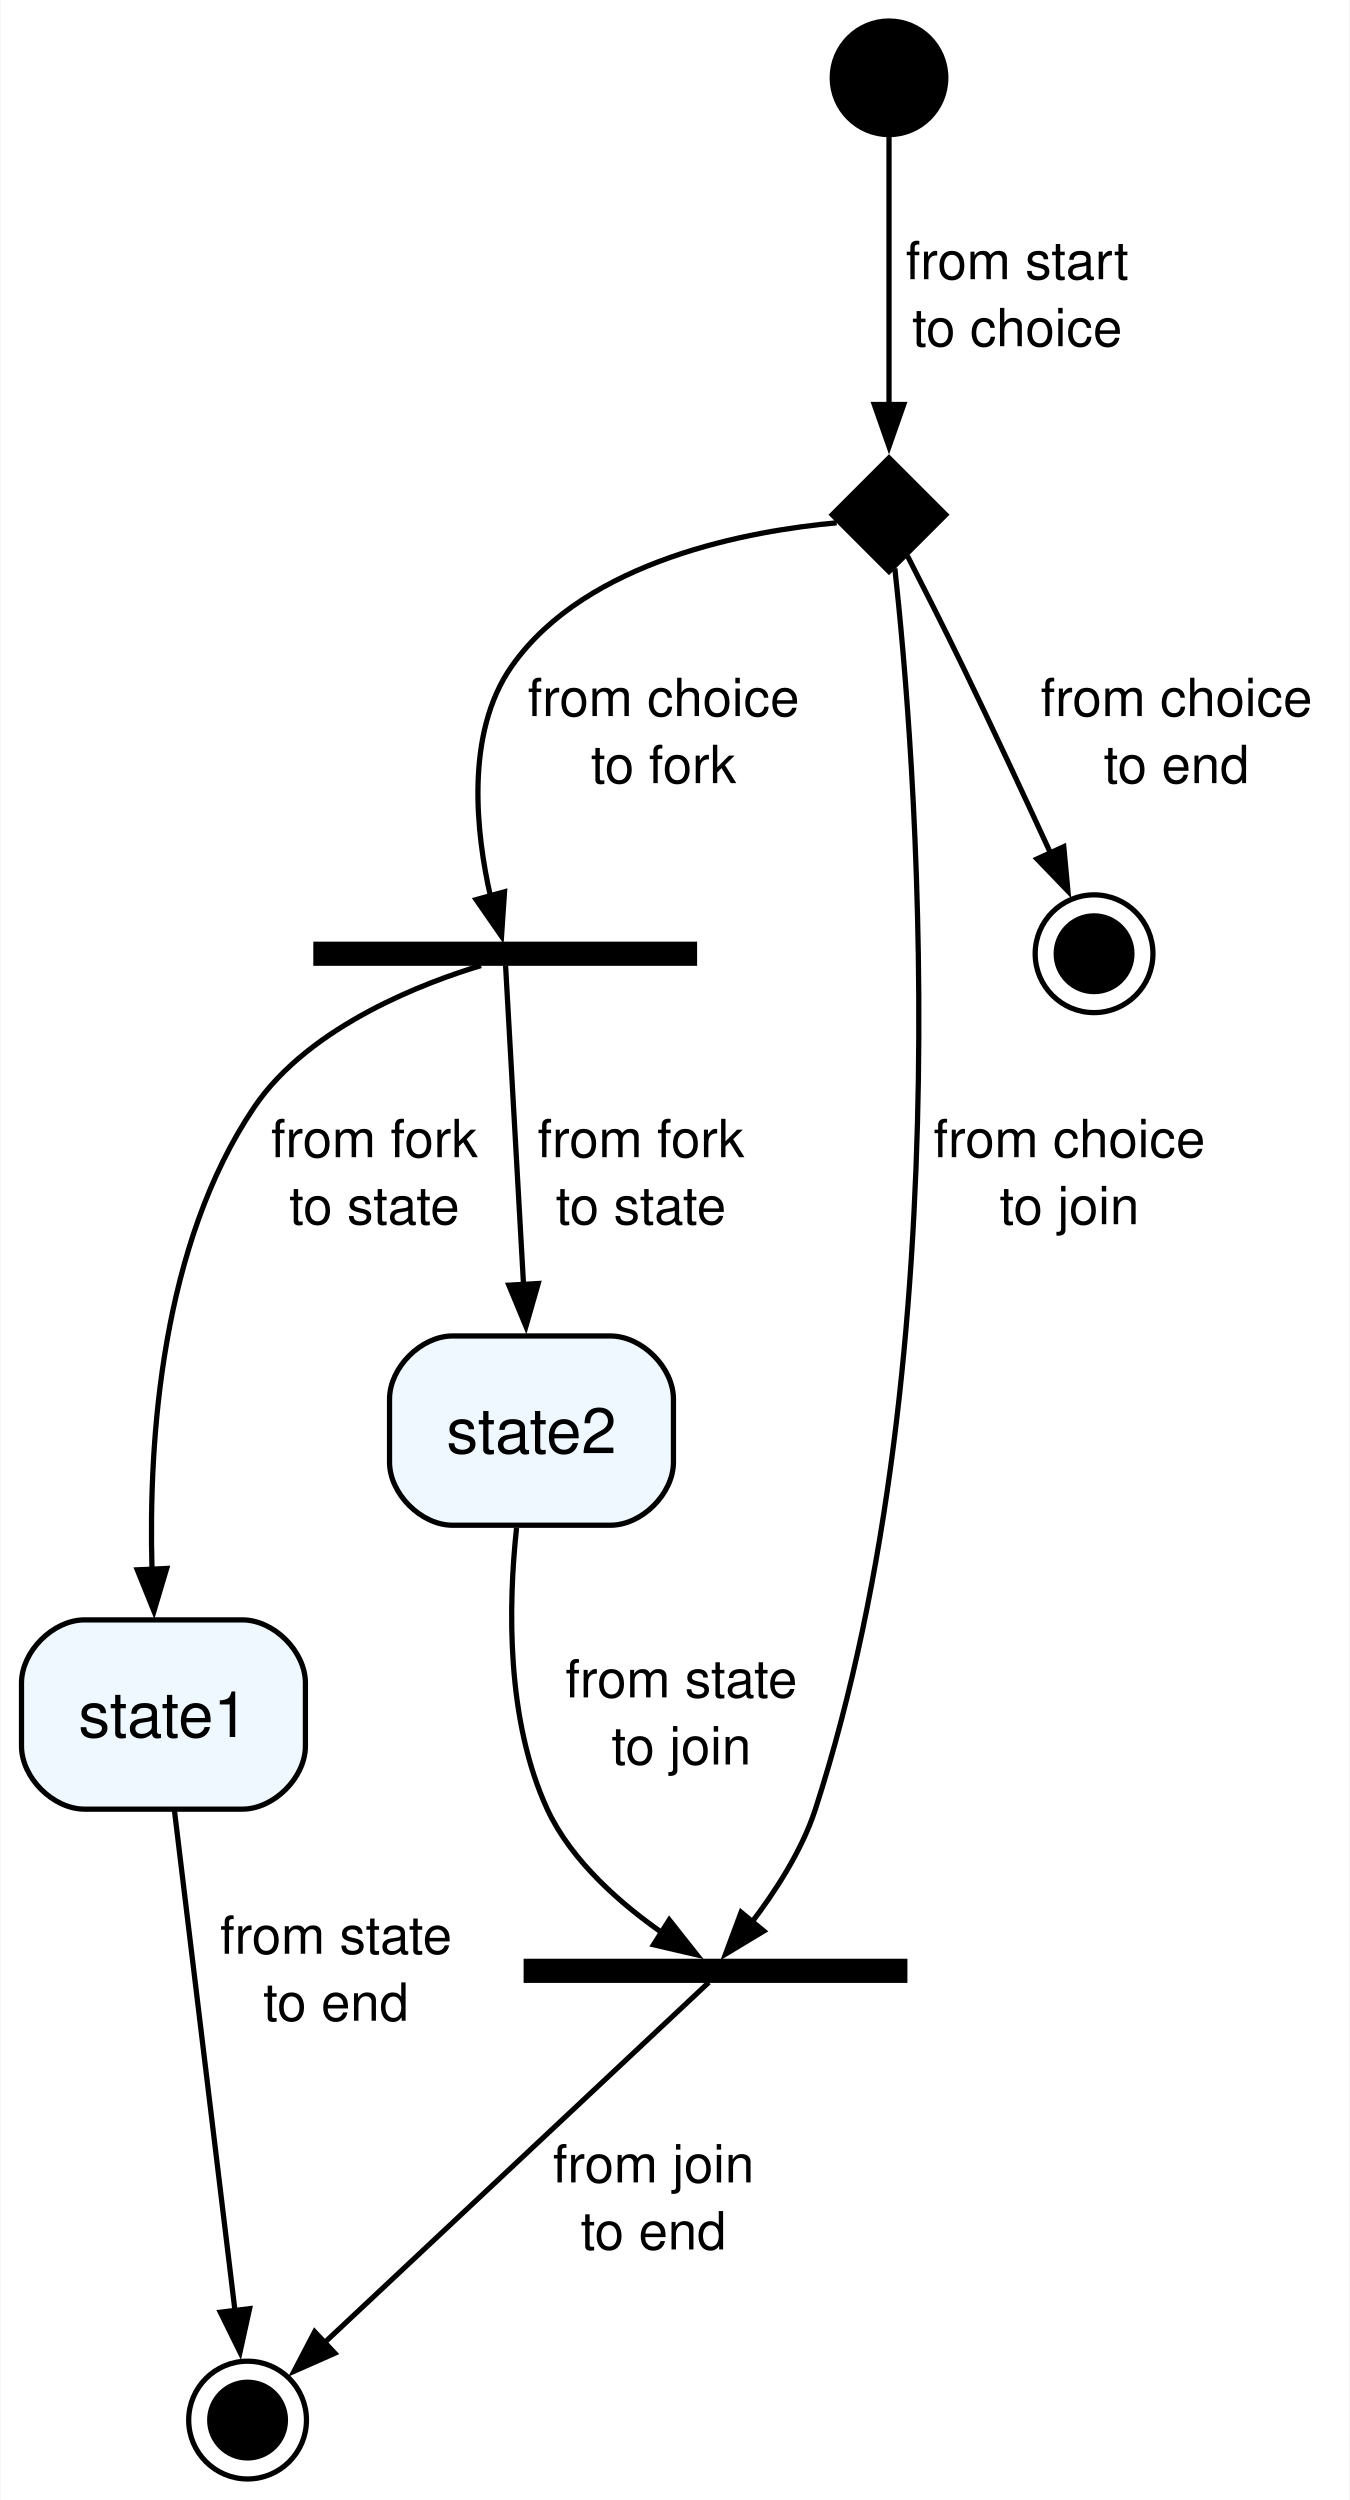
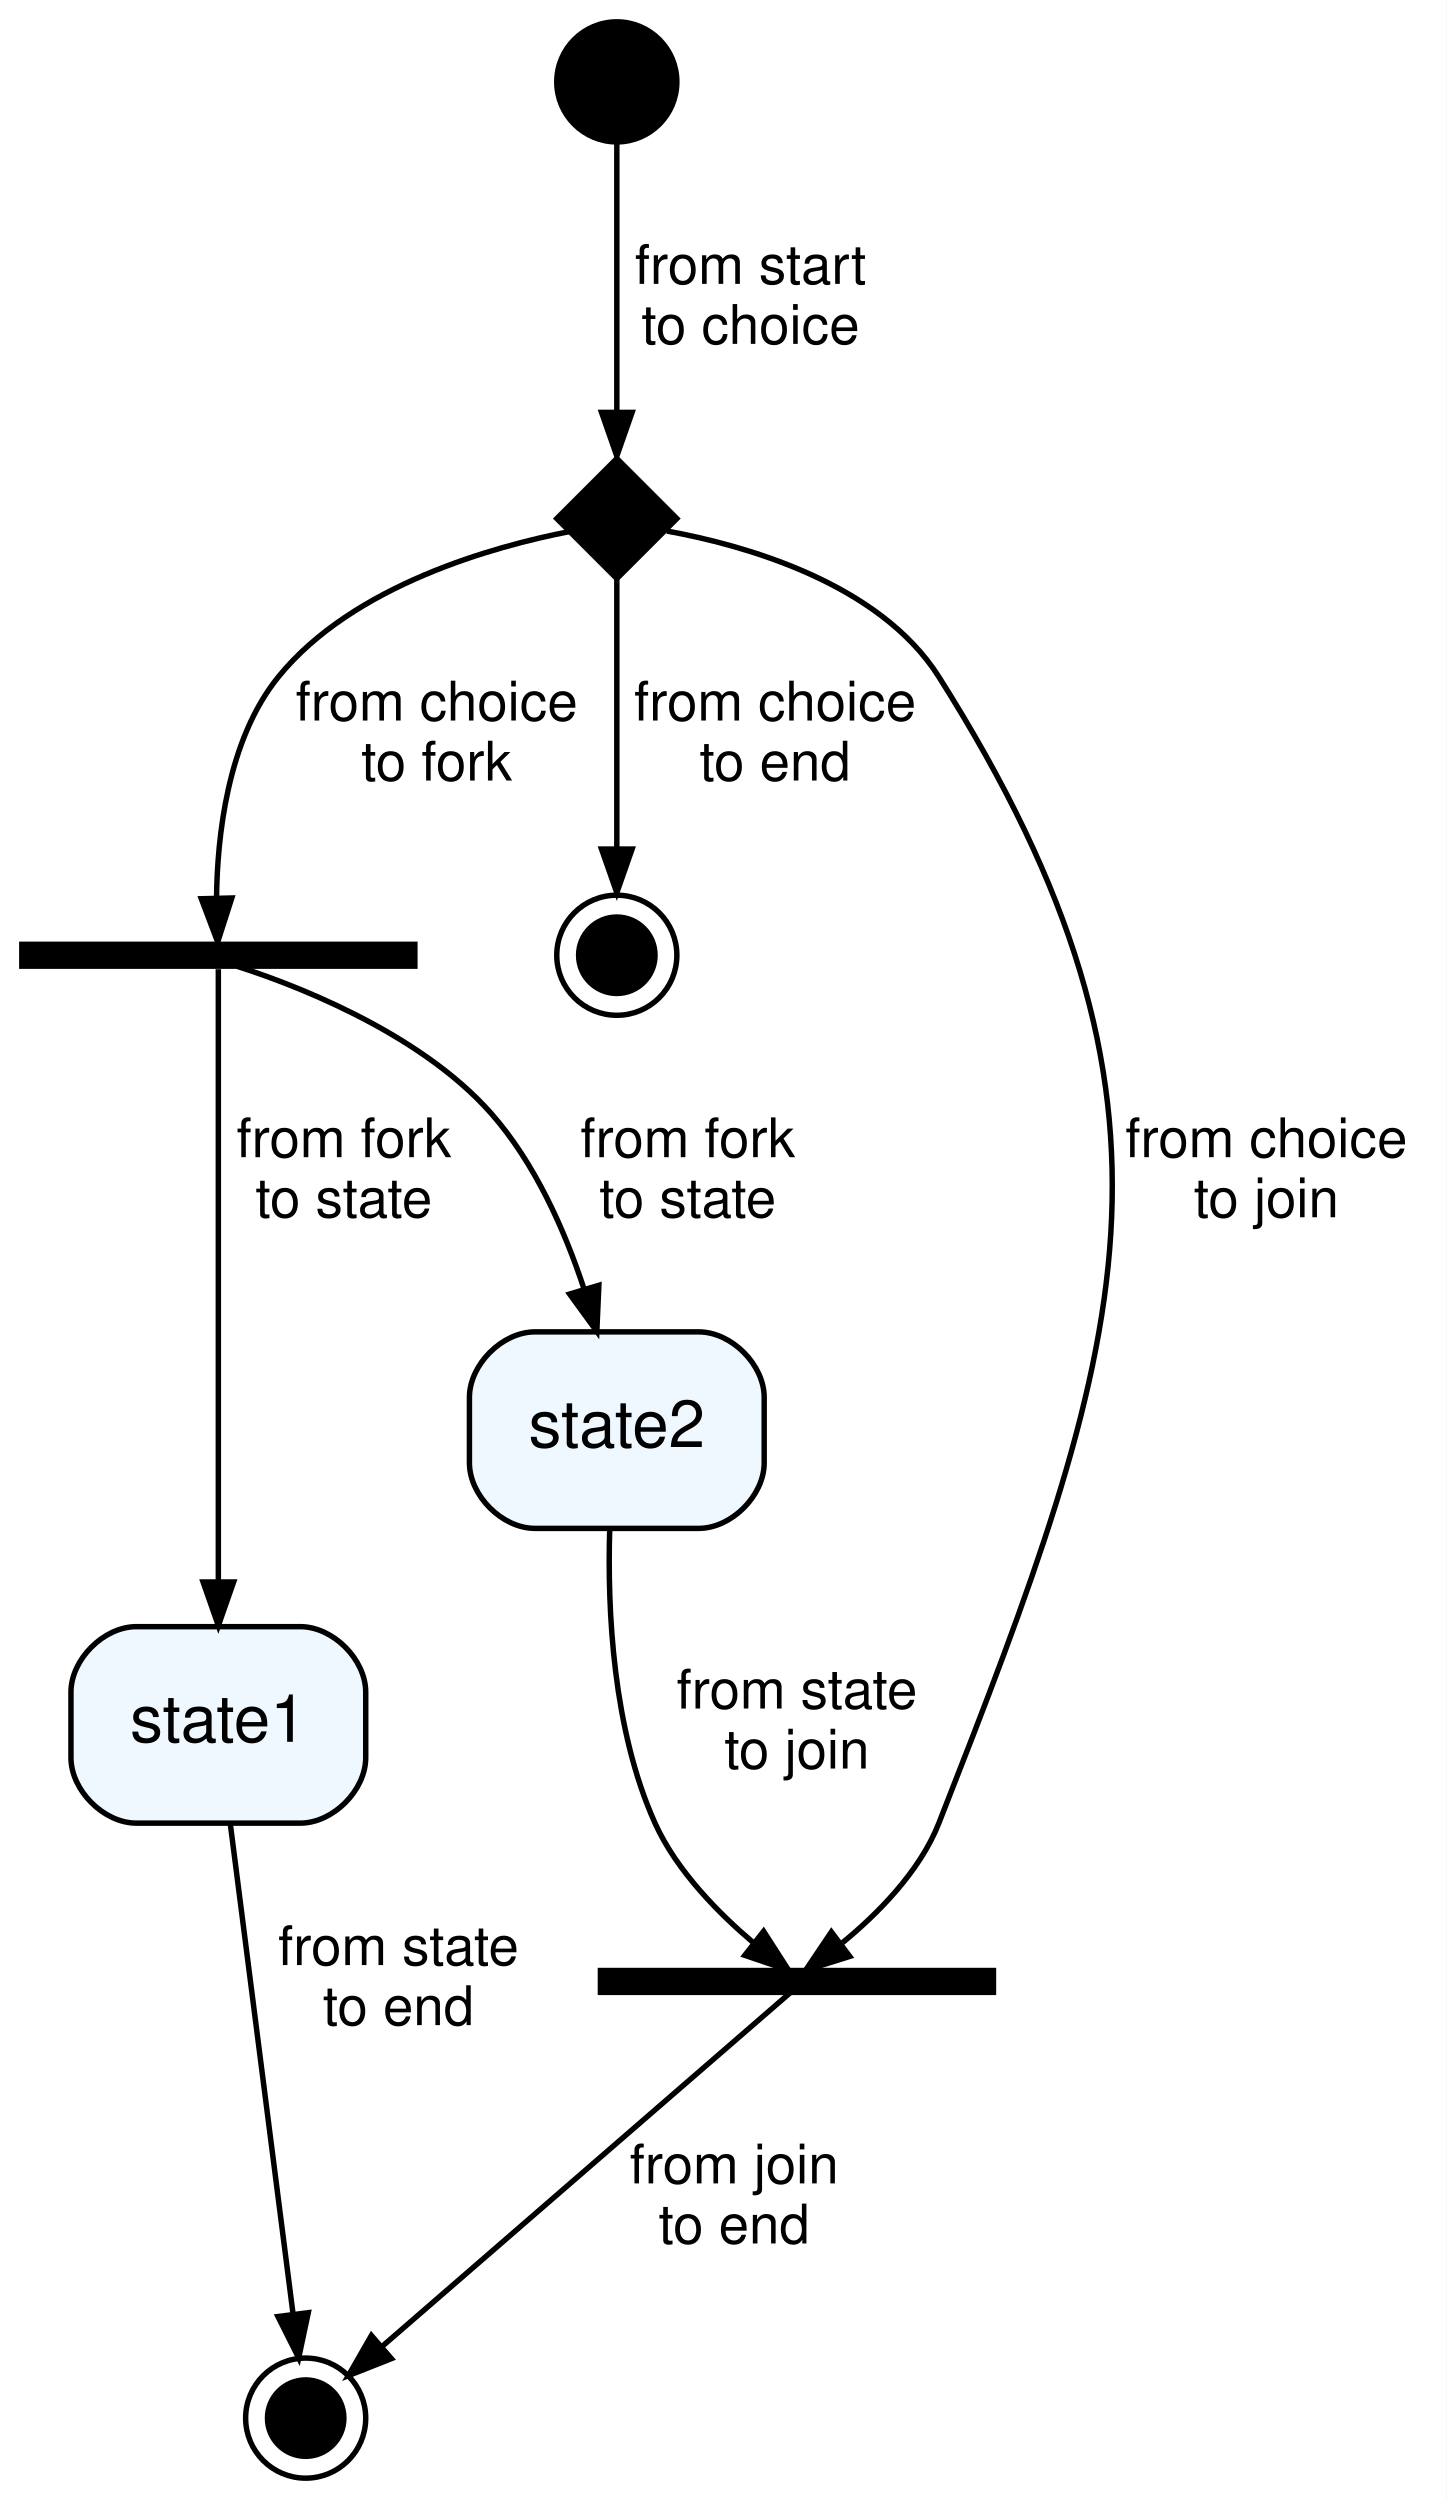
- <svg xmlns="http://www.w3.org/2000/svg" width="257pt" height="476pt" viewBox="0.00 0.00 256.55 475.50">
-   <g id="graph0" class="graph" transform="scale(1 1) rotate(0) translate(4 471.5)">
-     <polygon fill="white" stroke="none" points="-4,4 -4,-471.5 252.55,-471.5 252.55,4 -4,4" />
+ <svg xmlns="http://www.w3.org/2000/svg" width="265pt" height="458pt" viewBox="0.00 0.00 265.00 458.00">
+   <g id="graph0" class="graph" transform="scale(1 1) rotate(0) translate(4 454)">
+     <polygon fill="white" stroke="transparent" points="-4,4 -4,-454 261,-454 261,4 -4,4" />
    <g id="node1" class="node">
-       <ellipse fill="black" stroke="black" cx="43" cy="-11.2" rx="7.2" ry="7.2" />
-       <ellipse fill="none" stroke="black" cx="43" cy="-11.2" rx="11.2" ry="11.2" />
+       <path fill="#f0f8ff" stroke="black" d="M51,-156C51,-156 21,-156 21,-156 15,-156 9,-150 9,-144 9,-144 9,-132 9,-132 9,-126 15,-120 21,-120 21,-120 51,-120 51,-120 57,-120 63,-126 63,-132 63,-132 63,-144 63,-144 63,-150 57,-156 51,-156" />
+       <text text-anchor="middle" x="36" y="-134.9" font-family="Helvetica,sans-Serif" font-size="12.00">state1</text>
+     </g>
+     <g id="node8" class="node">
+       <ellipse fill="black" stroke="black" cx="52" cy="-11" rx="7" ry="7" />
+       <ellipse fill="none" stroke="black" cx="52" cy="-11" rx="11" ry="11" />
+     </g>
+     <g id="edge2" class="edge">
+       <path fill="none" stroke="black" d="M38.19,-119.88C41.21,-96.3 46.62,-54.02 49.7,-29.99" />
+       <polygon fill="black" stroke="black" points="52.48,-30.32 50.72,-22.03 46.92,-29.61 52.48,-30.32" />
+       <text text-anchor="middle" x="69" y="-94" font-family="Helvetica,sans-Serif" font-size="10.00">from state</text>
+       <text text-anchor="middle" x="69" y="-83" font-family="Helvetica,sans-Serif" font-size="10.00">to end</text>
    </g>
    <g id="node2" class="node">
-       <path fill="#f0f8ff" stroke="black" d="M112,-217.4C112,-217.4 82,-217.4 82,-217.4 76,-217.4 70,-211.4 70,-205.4 70,-205.4 70,-193.4 70,-193.4 70,-187.4 76,-181.4 82,-181.4 82,-181.4 112,-181.4 112,-181.4 118,-181.4 124,-187.4 124,-193.4 124,-193.4 124,-205.4 124,-205.4 124,-211.4 118,-217.4 112,-217.4" />
-       <text text-anchor="middle" x="97" y="-195.12" font-family="Helvetica,sans-Serif" font-size="12.00">state2</text>
+       <polygon fill="black" stroke="black" points="72,-281 0,-281 0,-277 72,-277 72,-281" />
+     </g>
+     <g id="edge1" class="edge">
+       <path fill="none" stroke="black" d="M36,-276.44C36,-265.61 36,-201.09 36,-164.42" />
+       <polygon fill="black" stroke="black" points="38.8,-164.18 36,-156.18 33.2,-164.18 38.8,-164.18" />
+       <text text-anchor="middle" x="59" y="-242" font-family="Helvetica,sans-Serif" font-size="10.00">from fork</text>
+       <text text-anchor="middle" x="59" y="-231" font-family="Helvetica,sans-Serif" font-size="10.00">to state</text>
+     </g>
+     <g id="node4" class="node">
+       <path fill="#f0f8ff" stroke="black" d="M124,-210C124,-210 94,-210 94,-210 88,-210 82,-204 82,-198 82,-198 82,-186 82,-186 82,-180 88,-174 94,-174 94,-174 124,-174 124,-174 130,-174 136,-180 136,-186 136,-186 136,-198 136,-198 136,-204 130,-210 124,-210" />
+       <text text-anchor="middle" x="109" y="-188.9" font-family="Helvetica,sans-Serif" font-size="12.00">state2</text>
+     </g>
+     <g id="edge4" class="edge">
+       <path fill="none" stroke="black" d="M39.43,-276.97C48.33,-274.14 72.46,-265.38 86,-250 93.98,-240.94 99.4,-228.75 102.96,-217.97" />
+       <polygon fill="black" stroke="black" points="105.71,-218.54 105.34,-210.08 100.35,-216.93 105.71,-218.54" />
+       <text text-anchor="middle" x="122" y="-242" font-family="Helvetica,sans-Serif" font-size="10.00">from fork</text>
+       <text text-anchor="middle" x="122" y="-231" font-family="Helvetica,sans-Serif" font-size="10.00">to state</text>
+     </g>
+     <g id="node3" class="node">
+       <ellipse fill="black" stroke="black" cx="109" cy="-279" rx="7" ry="7" />
+       <ellipse fill="none" stroke="black" cx="109" cy="-279" rx="11" ry="11" />
+     </g>
+     <g id="node5" class="node">
+       <polygon fill="black" stroke="black" points="178,-93 106,-93 106,-89 178,-89 178,-93" />
+     </g>
+     <g id="edge6" class="edge">
+       <path fill="none" stroke="black" d="M107.7,-173.87C107.25,-158.98 108.27,-137.17 116,-120 119.97,-111.18 127.85,-103.33 133.9,-98.2" />
+       <polygon fill="black" stroke="black" points="135.89,-100.19 140.47,-93.06 132.44,-95.78 135.89,-100.19" />
+       <text text-anchor="middle" x="142" y="-141" font-family="Helvetica,sans-Serif" font-size="10.00">from state</text>
+       <text text-anchor="middle" x="142" y="-130" font-family="Helvetica,sans-Serif" font-size="10.00">to join</text>
+     </g>
+     <g id="edge8" class="edge">
+       <path fill="none" stroke="black" d="M140.73,-88.9C132.72,-81.95 88.85,-43.93 65.94,-24.08" />
+       <polygon fill="black" stroke="black" points="67.7,-21.9 59.82,-18.78 64.04,-26.14 67.7,-21.9" />
+       <text text-anchor="middle" x="130.5" y="-54" font-family="Helvetica,sans-Serif" font-size="10.00">from join</text>
+       <text text-anchor="middle" x="130.5" y="-43" font-family="Helvetica,sans-Serif" font-size="10.00">to end</text>
+     </g>
+     <g id="node6" class="node">
+       <ellipse fill="black" stroke="black" cx="109" cy="-439" rx="11" ry="11" />
    </g>
    <g id="node7" class="node">
-       <polygon fill="black" stroke="black" points="168,-98.45 96,-98.45 96,-94.85 168,-94.85 168,-98.45" />
+       <polygon fill="black" stroke="black" points="109,-370 98,-359 109,-348 120,-359 109,-370" />
    </g>
-     <g id="edge4" class="edge">
-       <path fill="none" stroke="black" d="M94.16,-180.9C92.56,-165.98 92.2,-144.32 100,-127.4 104.65,-117.33 114.43,-109.05 121.96,-103.81" />
-       <polygon fill="black" stroke="black" points="123.2,-106.34 128.46,-99.69 120.21,-101.61 123.2,-106.34" />
-       <text text-anchor="middle" x="125.5" y="-148.65" font-family="Helvetica,sans-Serif" font-size="10.00">from state</text>
-       <text text-anchor="middle" x="125.5" y="-135.9" font-family="Helvetica,sans-Serif" font-size="10.00">to join</text>
-     </g>
-     <g id="node3" class="node">
-       <polygon fill="black" stroke="black" points="128,-291.9 56,-291.9 56,-288.3 128,-288.3 128,-291.9" />
+     <g id="edge9" class="edge">
+       <path fill="none" stroke="black" d="M109,-427.8C109,-415.38 109,-394.13 109,-378.73" />
+       <polygon fill="black" stroke="black" points="111.8,-378.45 109,-370.45 106.2,-378.45 111.8,-378.45" />
+       <text text-anchor="middle" x="133.5" y="-402" font-family="Helvetica,sans-Serif" font-size="10.00">from start</text>
+       <text text-anchor="middle" x="133.5" y="-391" font-family="Helvetica,sans-Serif" font-size="10.00">to choice</text>
    </g>
    <g id="edge3" class="edge">
-       <path fill="none" stroke="black" d="M92.07,-287.85C92.44,-281.29 94.18,-250.34 95.49,-227.11" />
-       <polygon fill="black" stroke="black" points="98.28,-227.38 95.94,-219.23 92.69,-227.06 98.28,-227.38" />
-       <text text-anchor="middle" x="117.82" y="-251.4" font-family="Helvetica,sans-Serif" font-size="10.00">from fork</text>
-       <text text-anchor="middle" x="117.82" y="-238.65" font-family="Helvetica,sans-Serif" font-size="10.00">to state</text>
-     </g>
-     <g id="node4" class="node">
-       <path fill="#f0f8ff" stroke="black" d="M42,-163.4C42,-163.4 12,-163.4 12,-163.4 6,-163.4 0,-157.4 0,-151.4 0,-151.4 0,-139.4 0,-139.4 0,-133.4 6,-127.4 12,-127.4 12,-127.4 42,-127.4 42,-127.4 48,-127.4 54,-133.4 54,-139.4 54,-139.4 54,-151.4 54,-151.4 54,-157.4 48,-163.4 42,-163.4" />
-       <text text-anchor="middle" x="27" y="-141.12" font-family="Helvetica,sans-Serif" font-size="12.00">state1</text>
-     </g>
-     <g id="edge6" class="edge">
-       <path fill="none" stroke="black" d="M87.4,-287.85C77.64,-284.93 54.91,-276.7 44.25,-260.9 26.66,-234.83 24.13,-197.86 24.82,-173.05" />
-       <polygon fill="black" stroke="black" points="27.61,-173.18 25.19,-165.06 22.02,-172.92 27.61,-173.18" />
-       <text text-anchor="middle" x="67.12" y="-251.4" font-family="Helvetica,sans-Serif" font-size="10.00">from fork</text>
-       <text text-anchor="middle" x="67.12" y="-238.65" font-family="Helvetica,sans-Serif" font-size="10.00">to state</text>
-     </g>
-     <g id="edge1" class="edge">
-       <path fill="none" stroke="black" d="M29.09,-127.12C32.07,-102.53 37.51,-57.57 40.63,-31.78" />
-       <polygon fill="black" stroke="black" points="43.38,-32.39 41.56,-24.11 37.82,-31.72 43.38,-32.39" />
-       <text text-anchor="middle" x="59.82" y="-99.9" font-family="Helvetica,sans-Serif" font-size="10.00">from state</text>
-       <text text-anchor="middle" x="59.82" y="-87.15" font-family="Helvetica,sans-Serif" font-size="10.00">to end</text>
-     </g>
-     <g id="node5" class="node">
-       <polygon fill="black" stroke="black" points="165,-384.4 154.2,-373.6 165,-362.8 175.8,-373.6 165,-384.4" />
+       <path fill="none" stroke="black" d="M100.29,-356.61C86.73,-353.96 60.69,-346.88 47,-330 37.59,-318.4 35.8,-300.49 35.67,-289.55" />
+       <polygon fill="black" stroke="black" points="38.47,-289.49 35.88,-281.42 32.88,-289.35 38.47,-289.49" />
+       <text text-anchor="middle" x="76" y="-322" font-family="Helvetica,sans-Serif" font-size="10.00">from choice</text>
+       <text text-anchor="middle" x="76" y="-311" font-family="Helvetica,sans-Serif" font-size="10.00">to fork</text>
    </g>
    <g id="edge5" class="edge">
-       <path fill="none" stroke="black" d="M155.04,-372.06C138.94,-370.6 107.53,-365.13 93.25,-344.8 84.22,-331.94 86.54,-312.73 89.18,-301.11" />
-       <polygon fill="black" stroke="black" points="91.87,-301.88 91.3,-293.42 86.47,-300.39 91.87,-301.88" />
-       <text text-anchor="middle" x="122.12" y="-335.3" font-family="Helvetica,sans-Serif" font-size="10.00">from choice</text>
-       <text text-anchor="middle" x="122.12" y="-322.55" font-family="Helvetica,sans-Serif" font-size="10.00">to fork</text>
-     </g>
-     <g id="edge9" class="edge">
-       <path fill="none" stroke="black" d="M166.11,-363.39C169.73,-330.41 179.46,-215.44 151,-127.4 148.39,-119.33 143.05,-111.29 138.7,-105.61" />
-       <polygon fill="black" stroke="black" points="141.18,-104.22 133.91,-99.84 136.87,-107.79 141.18,-104.22" />
-       <text text-anchor="middle" x="199.31" y="-251.4" font-family="Helvetica,sans-Serif" font-size="10.00">from choice</text>
-       <text text-anchor="middle" x="199.31" y="-238.65" font-family="Helvetica,sans-Serif" font-size="10.00">to join</text>
-     </g>
-     <g id="node8" class="node">
-       <ellipse fill="black" stroke="black" cx="204" cy="-290.1" rx="7.2" ry="7.2" />
-       <ellipse fill="none" stroke="black" cx="204" cy="-290.1" rx="11.2" ry="11.2" />
-     </g>
-     <g id="edge8" class="edge">
-       <path fill="none" stroke="black" d="M168.51,-365.77C171.38,-360.16 175.51,-352 179,-344.8 184.7,-333.04 190.9,-319.72 195.7,-309.29" />
-       <polygon fill="black" stroke="black" points="198.24,-310.46 199.03,-302.02 193.15,-308.13 198.24,-310.46" />
-       <text text-anchor="middle" x="219.68" y="-335.3" font-family="Helvetica,sans-Serif" font-size="10.00">from choice</text>
-       <text text-anchor="middle" x="219.68" y="-322.55" font-family="Helvetica,sans-Serif" font-size="10.00">to end</text>
-     </g>
-     <g id="node6" class="node">
-       <ellipse fill="black" stroke="black" cx="165" cy="-456.7" rx="10.8" ry="10.8" />
+       <path fill="none" stroke="black" d="M109,-347.8C109,-335.38 109,-314.13 109,-298.73" />
+       <polygon fill="black" stroke="black" points="111.8,-298.45 109,-290.45 106.2,-298.45 111.8,-298.45" />
+       <text text-anchor="middle" x="138" y="-322" font-family="Helvetica,sans-Serif" font-size="10.00">from choice</text>
+       <text text-anchor="middle" x="138" y="-311" font-family="Helvetica,sans-Serif" font-size="10.00">to end</text>
    </g>
    <g id="edge7" class="edge">
-       <path fill="none" stroke="black" d="M165,-445.43C165,-432.58 165,-410.31 165,-394.17" />
-       <polygon fill="black" stroke="black" points="167.8,-394.56 165,-386.56 162.2,-394.56 167.8,-394.56" />
-       <text text-anchor="middle" x="189.38" y="-418.4" font-family="Helvetica,sans-Serif" font-size="10.00">from start</text>
-       <text text-anchor="middle" x="189.38" y="-405.65" font-family="Helvetica,sans-Serif" font-size="10.00">to choice</text>
-     </g>
-     <g id="edge2" class="edge">
-       <path fill="none" stroke="black" d="M130.74,-94.47C122.92,-87.14 80.55,-47.41 57.67,-25.96" />
-       <polygon fill="black" stroke="black" points="59.59,-23.92 51.84,-20.49 55.76,-28 59.59,-23.92" />
-       <text text-anchor="middle" x="120.21" y="-56.4" font-family="Helvetica,sans-Serif" font-size="10.00">from join</text>
-       <text text-anchor="middle" x="120.21" y="-43.65" font-family="Helvetica,sans-Serif" font-size="10.00">to end</text>
+       <path fill="none" stroke="black" d="M118.18,-356.71C131.8,-354.24 156.97,-347.44 168,-330 217.88,-251.11 202.11,-206.88 168,-120 164.47,-111 156.53,-103.17 150.35,-98.1" />
+       <polygon fill="black" stroke="black" points="151.67,-95.59 143.58,-93.04 148.31,-100.07 151.67,-95.59" />
+       <text text-anchor="middle" x="228" y="-242" font-family="Helvetica,sans-Serif" font-size="10.00">from choice</text>
+       <text text-anchor="middle" x="228" y="-231" font-family="Helvetica,sans-Serif" font-size="10.00">to join</text>
    </g>
  </g>
</svg>
